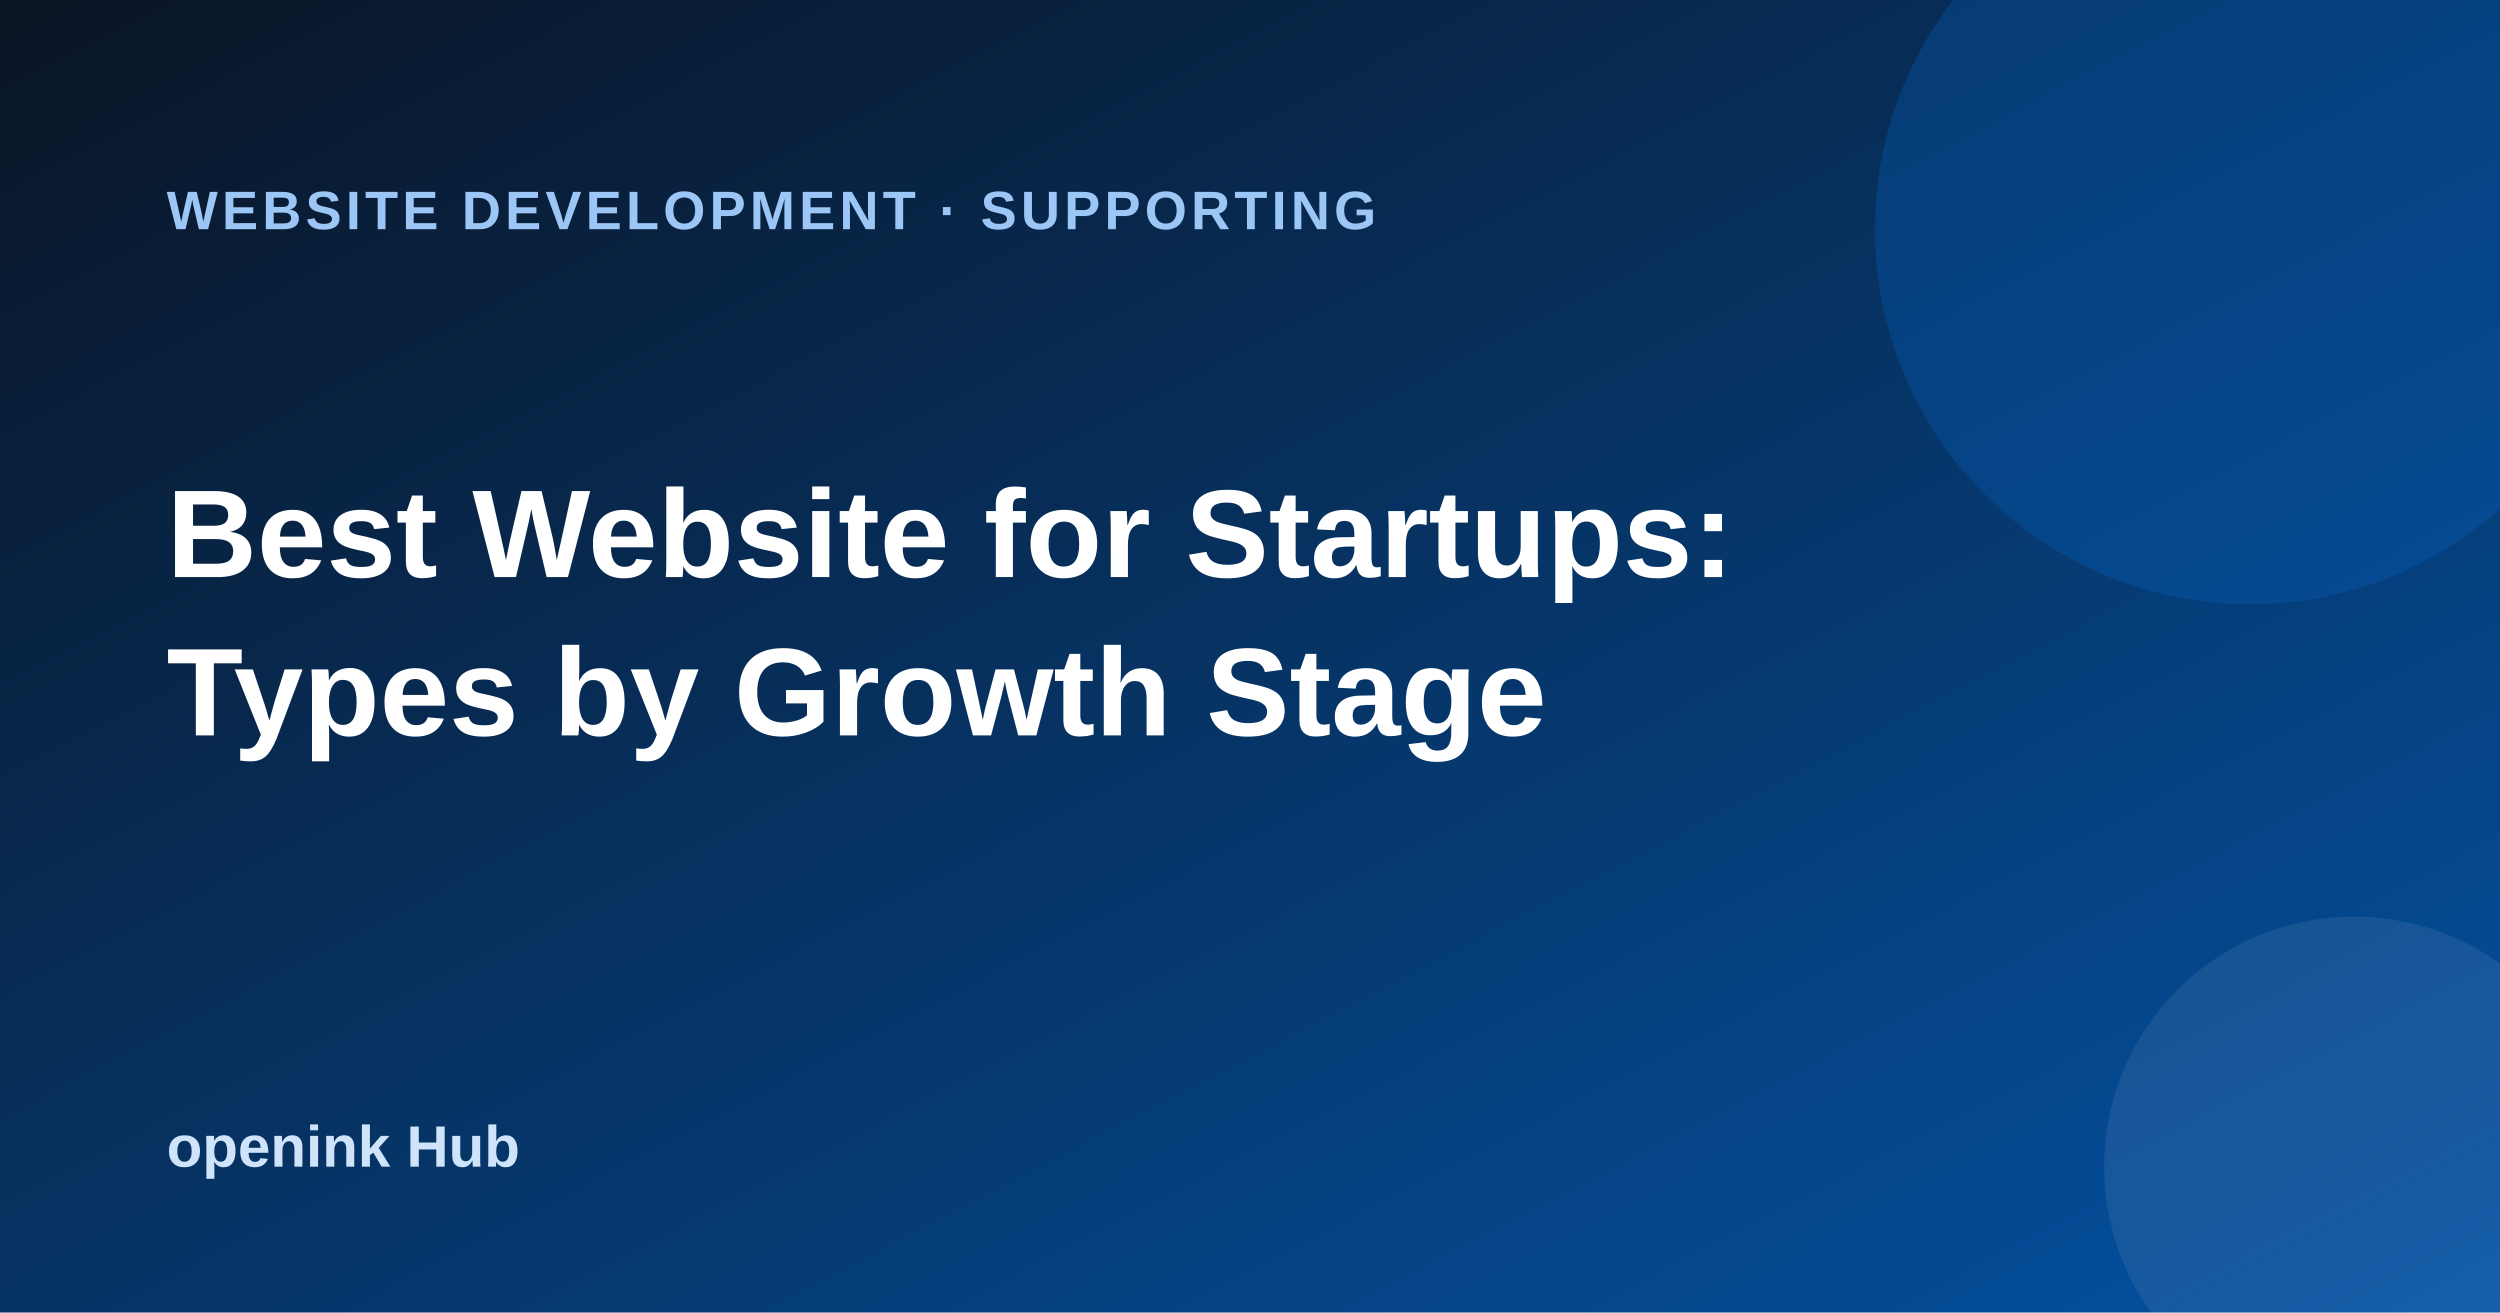
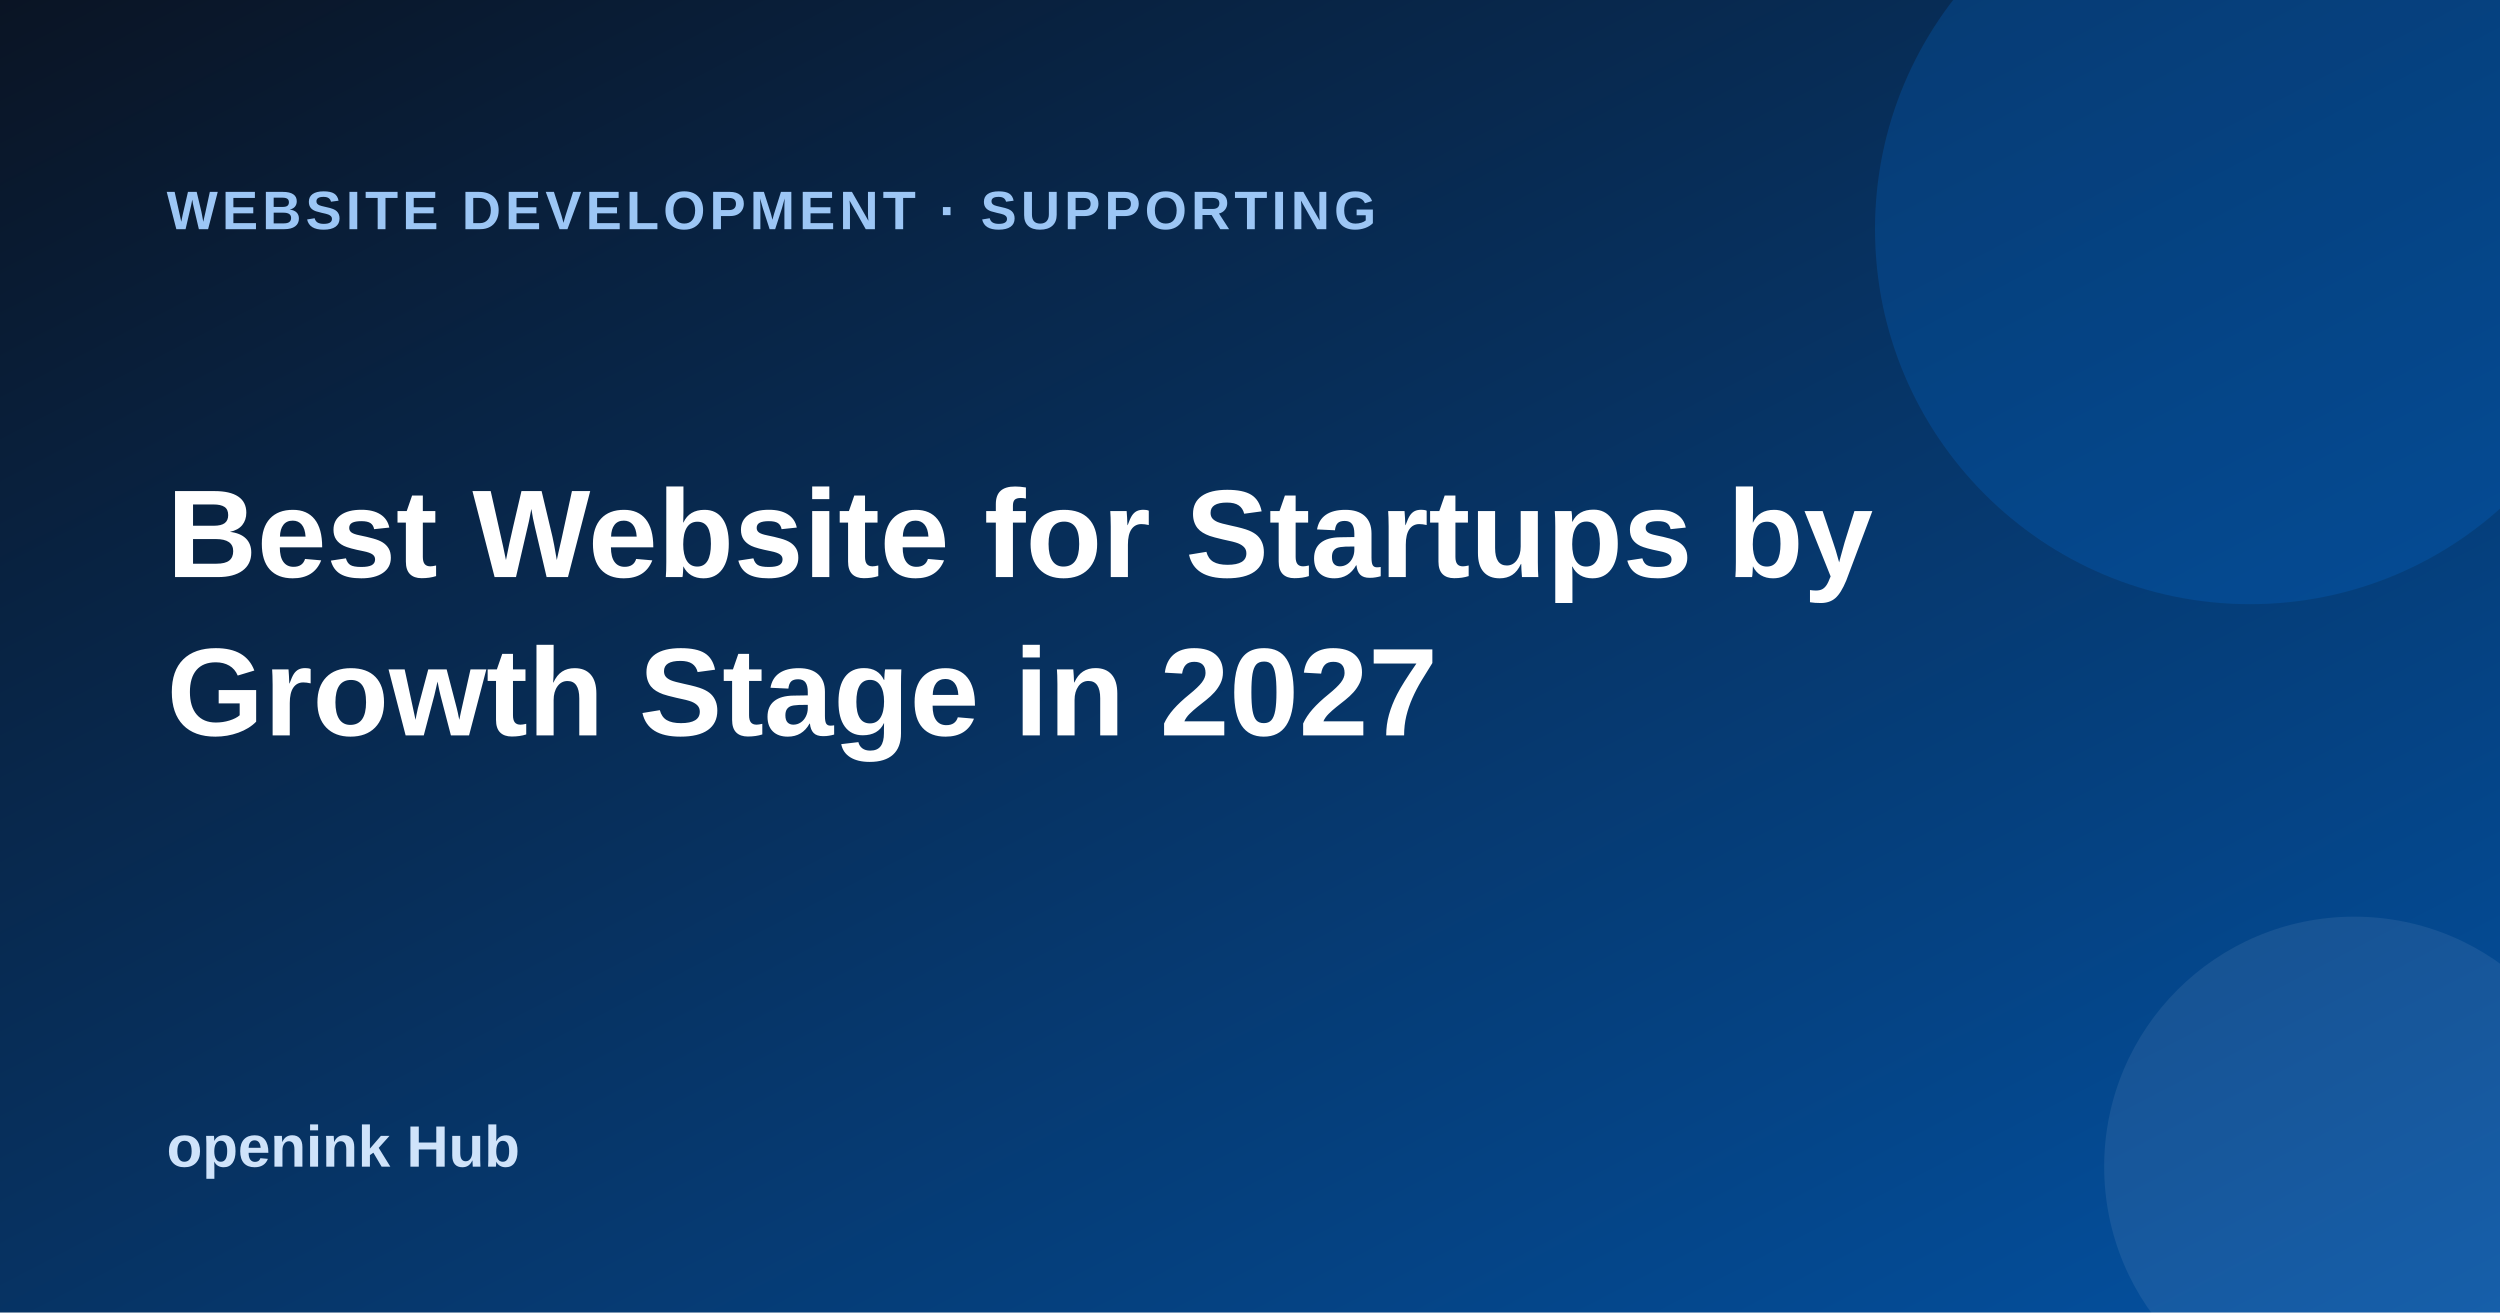
- <svg xmlns="http://www.w3.org/2000/svg" width="1200" height="630" viewBox="0 0 1200 630" role="img" aria-label="Best Website for Startups: Types by Growth Stage">
+ <svg xmlns="http://www.w3.org/2000/svg" width="1200" height="630" viewBox="0 0 1200 630" role="img" aria-label="Best Website for Startups by Growth Stage in 2027">
  <defs>
    <linearGradient id="g" x1="0" y1="0" x2="1" y2="1">
      <stop offset="0" stop-color="#0a1424" />
      <stop offset="1" stop-color="#0352a3" />
    </linearGradient>
  </defs>
  <rect width="1200" height="630" fill="url(#g)" />
  <circle cx="1080" cy="110" r="180" fill="#046bd2" opacity=".25" />
  <circle cx="1130" cy="560" r="120" fill="#eef5fd" opacity=".08" />
  <text x="80" y="110" fill="#9cc6f5" font-family="Segoe UI,Arial,sans-serif" font-size="26" font-weight="600" letter-spacing="2">WEBSITE DEVELOPMENT · SUPPORTING</text>
-   <text x="80" y="277" fill="#fff" font-family="Segoe UI,Arial,sans-serif" font-size="60" font-weight="700">Best Website for Startups:</text>
-   <text x="80" y="353" fill="#fff" font-family="Segoe UI,Arial,sans-serif" font-size="60" font-weight="700">Types by Growth Stage</text>
+   <text x="80" y="277" fill="#fff" font-family="Segoe UI,Arial,sans-serif" font-size="60" font-weight="700">Best Website for Startups by</text>
+   <text x="80" y="353" fill="#fff" font-family="Segoe UI,Arial,sans-serif" font-size="60" font-weight="700">Growth Stage in 2027</text>
  <text x="80" y="560" fill="#cfe3fa" font-family="Segoe UI,Arial,sans-serif" font-size="28" font-weight="600">openink Hub</text>
</svg>
